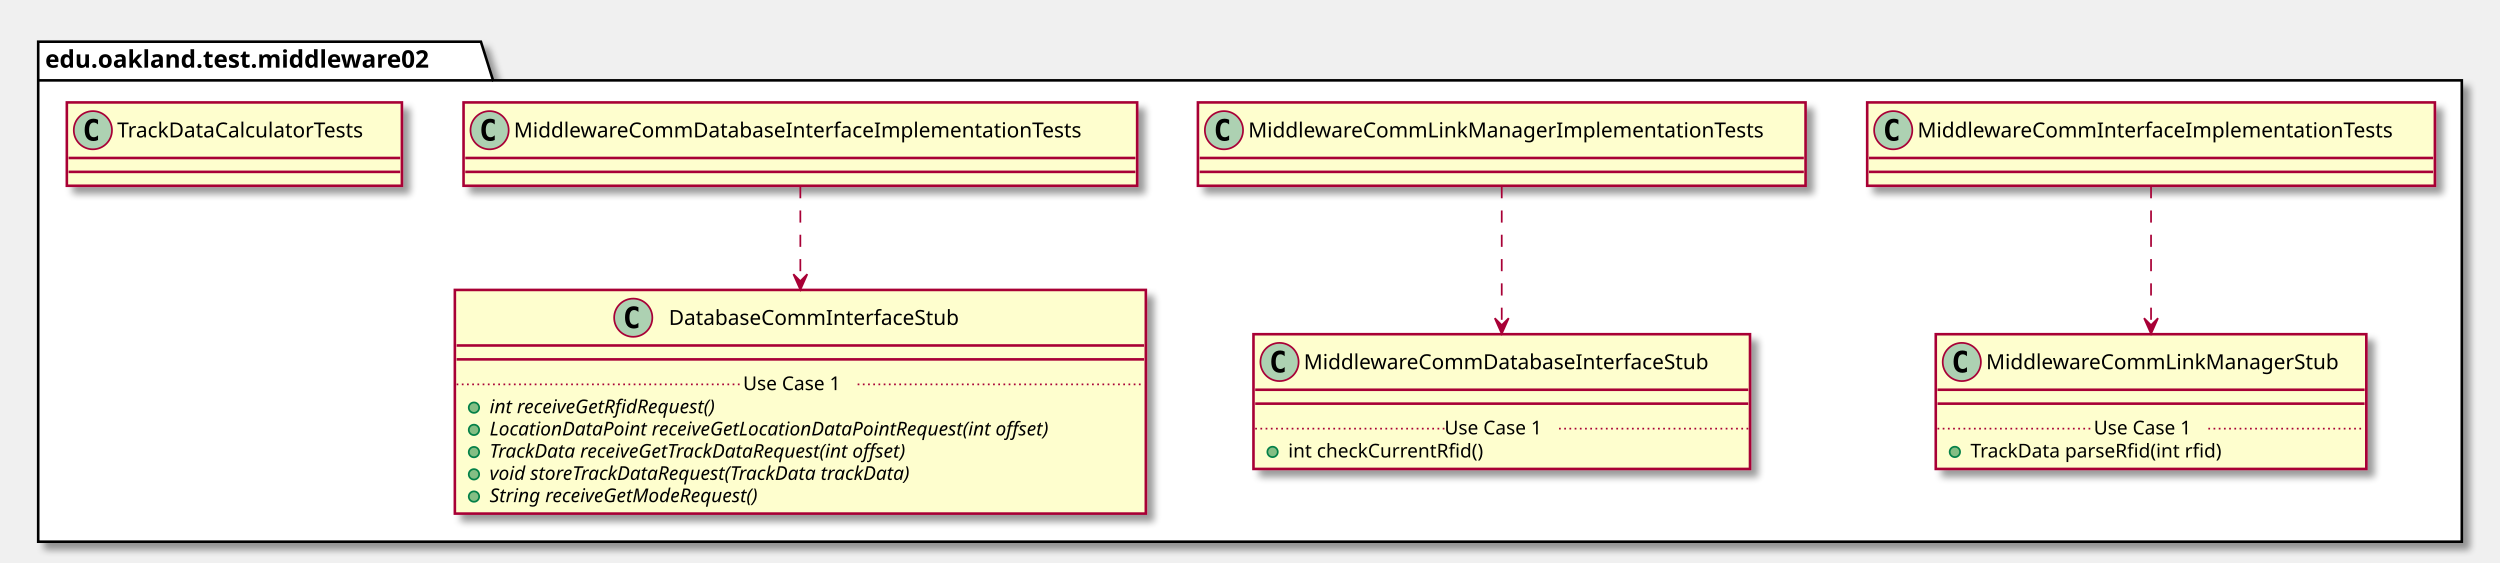
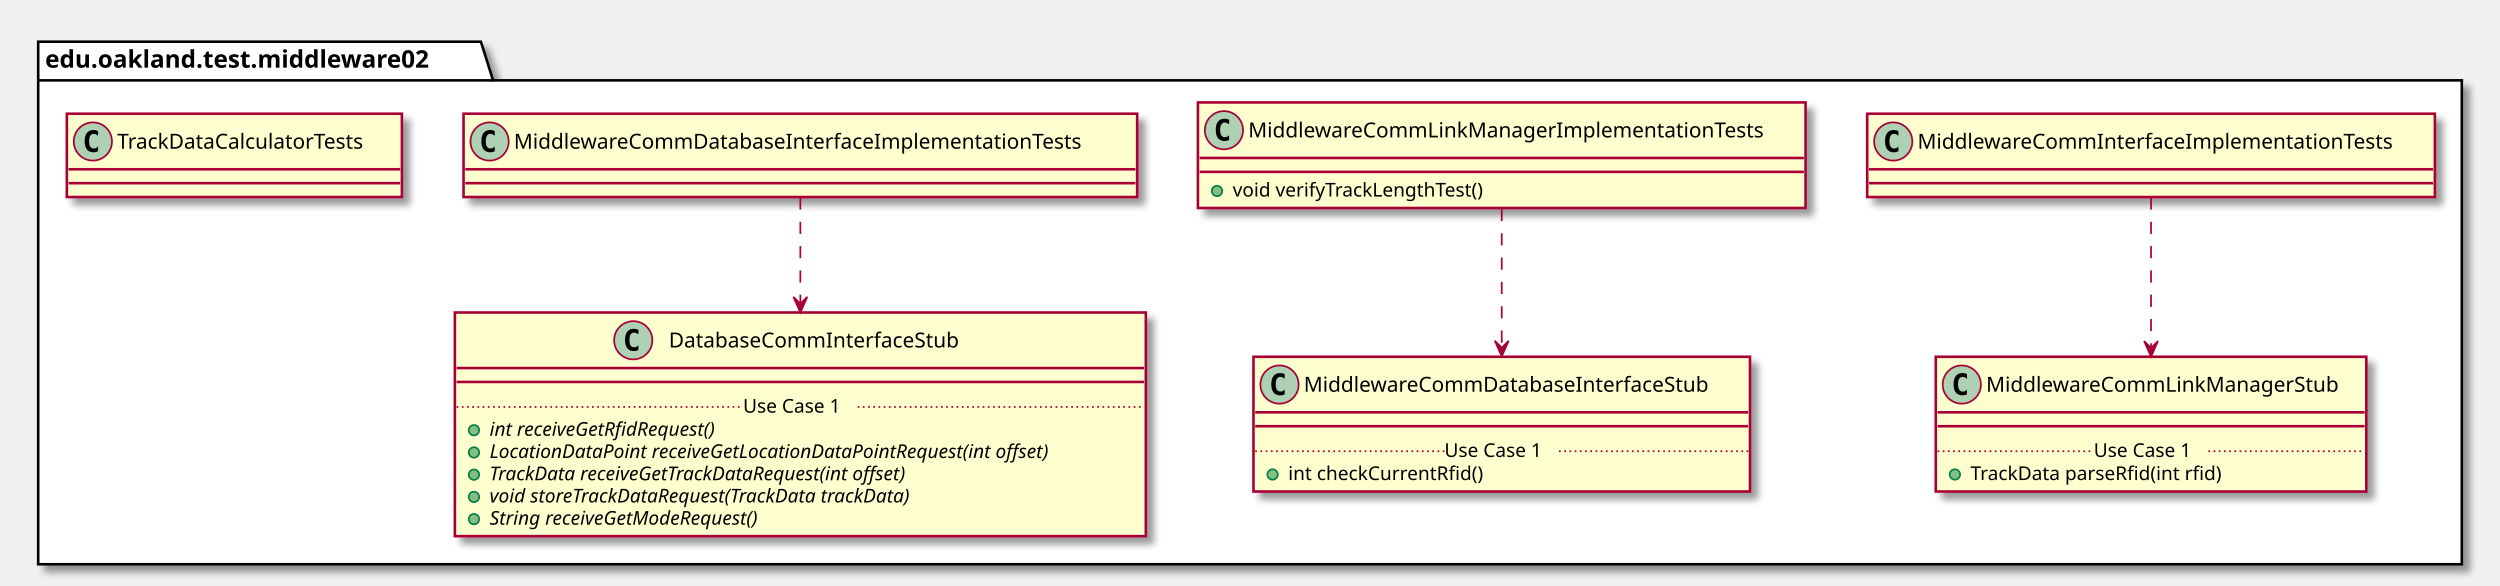
- <svg xmlns="http://www.w3.org/2000/svg" contentScriptType="application/ecmascript" contentStyleType="text/css" height="324px" preserveAspectRatio="none" style="width:1440px;height:324px;" version="1.1" viewBox="0 0 1440 324" width="1440px" zoomAndPan="magnify">
+ <svg xmlns="http://www.w3.org/2000/svg" contentScriptType="application/ecmascript" contentStyleType="text/css" height="337px" preserveAspectRatio="none" style="width:1440px;height:337px;" version="1.1" viewBox="0 0 1440 337" width="1440px" zoomAndPan="magnify">
  <defs>
-     <filter height="300%" id="fr3mve617rw9" width="300%" x="-1" y="-1">
+     <filter height="300%" id="fvmv36l5uo959" width="300%" x="-1" y="-1">
      <feGaussianBlur result="blurOut" stdDeviation="2.0" />
      <feColorMatrix in="blurOut" result="blurOut2" type="matrix" values="0 0 0 0 0 0 0 0 0 0 0 0 0 0 0 0 0 0 .4 0" />
      <feOffset dx="4.0" dy="4.0" in="blurOut2" result="blurOut3" />
      <feBlend in="SourceGraphic" in2="blurOut3" mode="normal" />
    </filter>
  </defs>
  <g>
-     <polygon fill="#FFFFFF" filter="url(#fr3mve617rw9)" points="22,24,277,24,284,46.297,1418,46.297,1418,312,22,312,22,24" style="stroke: #000000; stroke-width: 1.5;" />
+     <polygon fill="#FFFFFF" filter="url(#fvmv36l5uo959)" points="22,24,277,24,284,46.297,1418,46.297,1418,325,22,325,22,24" style="stroke: #000000; stroke-width: 1.5;" />
    <line style="stroke: #000000; stroke-width: 1.5;" x1="22" x2="284" y1="46.297" y2="46.297" />
    <text fill="#000000" font-family="sans-serif" font-size="14" font-weight="bold" lengthAdjust="spacingAndGlyphs" textLength="249" x="26" y="38.995">edu.oakland.test.middleware02</text>
-     <rect fill="#FEFECE" filter="url(#fr3mve617rw9)" height="48" id="MiddlewareCommInterfaceImplementationTests" style="stroke: #A80036; stroke-width: 1.5;" width="327" x="1075.5" y="59" />
-     <ellipse cx="1090.5" cy="75" fill="#ADD1B2" rx="11" ry="11" style="stroke: #A80036; stroke-width: 1.0;" />
-     <path d="M1093.469,80.641 Q1092.891,80.938 1092.25,81.078 Q1091.609,81.234 1090.906,81.234 Q1088.406,81.234 1087.078,79.594 Q1085.766,77.938 1085.766,74.812 Q1085.766,71.688 1087.078,70.031 Q1088.406,68.375 1090.906,68.375 Q1091.609,68.375 1092.25,68.531 Q1092.906,68.688 1093.469,68.984 L1093.469,71.703 Q1092.844,71.125 1092.25,70.859 Q1091.656,70.578 1091.031,70.578 Q1089.688,70.578 1089,71.656 Q1088.312,72.719 1088.312,74.812 Q1088.312,76.906 1089,77.984 Q1089.688,79.047 1091.031,79.047 Q1091.656,79.047 1092.25,78.781 Q1092.844,78.5 1093.469,77.922 L1093.469,80.641 Z " />
-     <text fill="#000000" font-family="sans-serif" font-size="12" lengthAdjust="spacingAndGlyphs" textLength="295" x="1104.5" y="79.154">MiddlewareCommInterfaceImplementationTests</text>
-     <line style="stroke: #A80036; stroke-width: 1.5;" x1="1076.5" x2="1401.5" y1="91" y2="91" />
-     <line style="stroke: #A80036; stroke-width: 1.5;" x1="1076.5" x2="1401.5" y1="99" y2="99" />
-     <rect fill="#FEFECE" filter="url(#fr3mve617rw9)" height="77.609" id="MiddlewareCommLinkManagerStub" style="stroke: #A80036; stroke-width: 1.5;" width="248" x="1115" y="192.5" />
-     <ellipse cx="1130" cy="208.5" fill="#ADD1B2" rx="11" ry="11" style="stroke: #A80036; stroke-width: 1.0;" />
-     <path d="M1132.969,214.141 Q1132.391,214.438 1131.75,214.578 Q1131.109,214.734 1130.406,214.734 Q1127.906,214.734 1126.578,213.094 Q1125.266,211.438 1125.266,208.312 Q1125.266,205.188 1126.578,203.531 Q1127.906,201.875 1130.406,201.875 Q1131.109,201.875 1131.75,202.031 Q1132.406,202.188 1132.969,202.484 L1132.969,205.203 Q1132.344,204.625 1131.75,204.359 Q1131.156,204.078 1130.531,204.078 Q1129.188,204.078 1128.5,205.156 Q1127.812,206.219 1127.812,208.312 Q1127.812,210.406 1128.5,211.484 Q1129.188,212.547 1130.531,212.547 Q1131.156,212.547 1131.75,212.281 Q1132.344,212 1132.969,211.422 L1132.969,214.141 Z " />
-     <text fill="#000000" font-family="sans-serif" font-size="12" lengthAdjust="spacingAndGlyphs" textLength="216" x="1144" y="212.654">MiddlewareCommLinkManagerStub</text>
-     <line style="stroke: #A80036; stroke-width: 1.5;" x1="1116" x2="1362" y1="224.5" y2="224.5" />
-     <line style="stroke: #A80036; stroke-width: 1.5;" x1="1116" x2="1362" y1="232.5" y2="232.5" />
-     <ellipse cx="1126" cy="260.305" fill="#84BE84" rx="3" ry="3" style="stroke: #038048; stroke-width: 1.0;" />
-     <text fill="#000000" font-family="sans-serif" font-size="11" lengthAdjust="spacingAndGlyphs" textLength="160" x="1135" y="263.515">TrackData parseRfid(int rfid)</text>
-     <line style="stroke: #A80036; stroke-width: 1.0; stroke-dasharray: 1.0,2.0;" x1="1116" x2="1206" y1="246.902" y2="246.902" />
-     <text fill="#000000" font-family="sans-serif" font-size="11" lengthAdjust="spacingAndGlyphs" textLength="66" x="1206" y="250.21">Use Case 1</text>
-     <line style="stroke: #A80036; stroke-width: 1.0; stroke-dasharray: 1.0,2.0;" x1="1272" x2="1362" y1="246.902" y2="246.902" />
-     <rect fill="#FEFECE" filter="url(#fr3mve617rw9)" height="48" id="MiddlewareCommLinkManagerImplementationTests" style="stroke: #A80036; stroke-width: 1.5;" width="350" x="690" y="59" />
+     <rect fill="#FEFECE" filter="url(#fvmv36l5uo959)" height="48" id="MiddlewareCommInterfaceImplementationTests" style="stroke: #A80036; stroke-width: 1.5;" width="327" x="1075.5" y="65.5" />
+     <ellipse cx="1090.5" cy="81.5" fill="#ADD1B2" rx="11" ry="11" style="stroke: #A80036; stroke-width: 1.0;" />
+     <path d="M1093.469,87.141 Q1092.891,87.438 1092.25,87.578 Q1091.609,87.734 1090.906,87.734 Q1088.406,87.734 1087.078,86.094 Q1085.766,84.438 1085.766,81.312 Q1085.766,78.188 1087.078,76.531 Q1088.406,74.875 1090.906,74.875 Q1091.609,74.875 1092.25,75.031 Q1092.906,75.188 1093.469,75.484 L1093.469,78.203 Q1092.844,77.625 1092.25,77.359 Q1091.656,77.078 1091.031,77.078 Q1089.688,77.078 1089,78.156 Q1088.312,79.219 1088.312,81.312 Q1088.312,83.406 1089,84.484 Q1089.688,85.547 1091.031,85.547 Q1091.656,85.547 1092.25,85.281 Q1092.844,85 1093.469,84.422 L1093.469,87.141 Z " />
+     <text fill="#000000" font-family="sans-serif" font-size="12" lengthAdjust="spacingAndGlyphs" textLength="295" x="1104.5" y="85.654">MiddlewareCommInterfaceImplementationTests</text>
+     <line style="stroke: #A80036; stroke-width: 1.5;" x1="1076.5" x2="1401.5" y1="97.5" y2="97.5" />
+     <line style="stroke: #A80036; stroke-width: 1.5;" x1="1076.5" x2="1401.5" y1="105.5" y2="105.5" />
+     <rect fill="#FEFECE" filter="url(#fvmv36l5uo959)" height="77.609" id="MiddlewareCommLinkManagerStub" style="stroke: #A80036; stroke-width: 1.5;" width="248" x="1115" y="205.5" />
+     <ellipse cx="1130" cy="221.5" fill="#ADD1B2" rx="11" ry="11" style="stroke: #A80036; stroke-width: 1.0;" />
+     <path d="M1132.969,227.141 Q1132.391,227.438 1131.75,227.578 Q1131.109,227.734 1130.406,227.734 Q1127.906,227.734 1126.578,226.094 Q1125.266,224.438 1125.266,221.312 Q1125.266,218.188 1126.578,216.531 Q1127.906,214.875 1130.406,214.875 Q1131.109,214.875 1131.75,215.031 Q1132.406,215.188 1132.969,215.484 L1132.969,218.203 Q1132.344,217.625 1131.75,217.359 Q1131.156,217.078 1130.531,217.078 Q1129.188,217.078 1128.5,218.156 Q1127.812,219.219 1127.812,221.312 Q1127.812,223.406 1128.5,224.484 Q1129.188,225.547 1130.531,225.547 Q1131.156,225.547 1131.75,225.281 Q1132.344,225 1132.969,224.422 L1132.969,227.141 Z " />
+     <text fill="#000000" font-family="sans-serif" font-size="12" lengthAdjust="spacingAndGlyphs" textLength="216" x="1144" y="225.654">MiddlewareCommLinkManagerStub</text>
+     <line style="stroke: #A80036; stroke-width: 1.5;" x1="1116" x2="1362" y1="237.5" y2="237.5" />
+     <line style="stroke: #A80036; stroke-width: 1.5;" x1="1116" x2="1362" y1="245.5" y2="245.5" />
+     <ellipse cx="1126" cy="273.305" fill="#84BE84" rx="3" ry="3" style="stroke: #038048; stroke-width: 1.0;" />
+     <text fill="#000000" font-family="sans-serif" font-size="11" lengthAdjust="spacingAndGlyphs" textLength="160" x="1135" y="276.515">TrackData parseRfid(int rfid)</text>
+     <line style="stroke: #A80036; stroke-width: 1.0; stroke-dasharray: 1.0,2.0;" x1="1116" x2="1206" y1="259.902" y2="259.902" />
+     <text fill="#000000" font-family="sans-serif" font-size="11" lengthAdjust="spacingAndGlyphs" textLength="66" x="1206" y="263.21">Use Case 1</text>
+     <line style="stroke: #A80036; stroke-width: 1.0; stroke-dasharray: 1.0,2.0;" x1="1272" x2="1362" y1="259.902" y2="259.902" />
+     <rect fill="#FEFECE" filter="url(#fvmv36l5uo959)" height="60.805" id="MiddlewareCommLinkManagerImplementationTests" style="stroke: #A80036; stroke-width: 1.5;" width="350" x="690" y="59" />
    <ellipse cx="705" cy="75" fill="#ADD1B2" rx="11" ry="11" style="stroke: #A80036; stroke-width: 1.0;" />
    <path d="M707.969,80.641 Q707.391,80.938 706.75,81.078 Q706.109,81.234 705.406,81.234 Q702.906,81.234 701.578,79.594 Q700.266,77.938 700.266,74.812 Q700.266,71.688 701.578,70.031 Q702.906,68.375 705.406,68.375 Q706.109,68.375 706.75,68.531 Q707.406,68.688 707.969,68.984 L707.969,71.703 Q707.344,71.125 706.75,70.859 Q706.156,70.578 705.531,70.578 Q704.188,70.578 703.5,71.656 Q702.812,72.719 702.812,74.812 Q702.812,76.906 703.5,77.984 Q704.188,79.047 705.531,79.047 Q706.156,79.047 706.75,78.781 Q707.344,78.5 707.969,77.922 L707.969,80.641 Z " />
    <text fill="#000000" font-family="sans-serif" font-size="12" lengthAdjust="spacingAndGlyphs" textLength="318" x="719" y="79.154">MiddlewareCommLinkManagerImplementationTests</text>
    <line style="stroke: #A80036; stroke-width: 1.5;" x1="691" x2="1039" y1="91" y2="91" />
    <line style="stroke: #A80036; stroke-width: 1.5;" x1="691" x2="1039" y1="99" y2="99" />
-     <rect fill="#FEFECE" filter="url(#fr3mve617rw9)" height="77.609" id="MiddlewareCommDatabaseInterfaceStub" style="stroke: #A80036; stroke-width: 1.5;" width="286" x="722" y="192.5" />
-     <ellipse cx="737" cy="208.5" fill="#ADD1B2" rx="11" ry="11" style="stroke: #A80036; stroke-width: 1.0;" />
-     <path d="M739.969,214.141 Q739.391,214.438 738.75,214.578 Q738.109,214.734 737.406,214.734 Q734.906,214.734 733.578,213.094 Q732.266,211.438 732.266,208.312 Q732.266,205.188 733.578,203.531 Q734.906,201.875 737.406,201.875 Q738.109,201.875 738.75,202.031 Q739.406,202.188 739.969,202.484 L739.969,205.203 Q739.344,204.625 738.75,204.359 Q738.156,204.078 737.531,204.078 Q736.188,204.078 735.5,205.156 Q734.812,206.219 734.812,208.312 Q734.812,210.406 735.5,211.484 Q736.188,212.547 737.531,212.547 Q738.156,212.547 738.75,212.281 Q739.344,212 739.969,211.422 L739.969,214.141 Z " />
-     <text fill="#000000" font-family="sans-serif" font-size="12" lengthAdjust="spacingAndGlyphs" textLength="254" x="751" y="212.654">MiddlewareCommDatabaseInterfaceStub</text>
-     <line style="stroke: #A80036; stroke-width: 1.5;" x1="723" x2="1007" y1="224.5" y2="224.5" />
-     <line style="stroke: #A80036; stroke-width: 1.5;" x1="723" x2="1007" y1="232.5" y2="232.5" />
-     <ellipse cx="733" cy="260.305" fill="#84BE84" rx="3" ry="3" style="stroke: #038048; stroke-width: 1.0;" />
-     <text fill="#000000" font-family="sans-serif" font-size="11" lengthAdjust="spacingAndGlyphs" textLength="122" x="742" y="263.515">int checkCurrentRfid()</text>
-     <line style="stroke: #A80036; stroke-width: 1.0; stroke-dasharray: 1.0,2.0;" x1="723" x2="832" y1="246.902" y2="246.902" />
-     <text fill="#000000" font-family="sans-serif" font-size="11" lengthAdjust="spacingAndGlyphs" textLength="66" x="832" y="250.21">Use Case 1</text>
-     <line style="stroke: #A80036; stroke-width: 1.0; stroke-dasharray: 1.0,2.0;" x1="898" x2="1007" y1="246.902" y2="246.902" />
-     <rect fill="#FEFECE" filter="url(#fr3mve617rw9)" height="48" id="MiddlewareCommDatabaseInterfaceImplementationTests" style="stroke: #A80036; stroke-width: 1.5;" width="388" x="267" y="59" />
-     <ellipse cx="282" cy="75" fill="#ADD1B2" rx="11" ry="11" style="stroke: #A80036; stroke-width: 1.0;" />
-     <path d="M284.969,80.641 Q284.391,80.938 283.75,81.078 Q283.109,81.234 282.406,81.234 Q279.906,81.234 278.578,79.594 Q277.266,77.938 277.266,74.812 Q277.266,71.688 278.578,70.031 Q279.906,68.375 282.406,68.375 Q283.109,68.375 283.75,68.531 Q284.406,68.688 284.969,68.984 L284.969,71.703 Q284.344,71.125 283.75,70.859 Q283.156,70.578 282.531,70.578 Q281.188,70.578 280.5,71.656 Q279.812,72.719 279.812,74.812 Q279.812,76.906 280.5,77.984 Q281.188,79.047 282.531,79.047 Q283.156,79.047 283.75,78.781 Q284.344,78.5 284.969,77.922 L284.969,80.641 Z " />
-     <text fill="#000000" font-family="sans-serif" font-size="12" lengthAdjust="spacingAndGlyphs" textLength="356" x="296" y="79.154">MiddlewareCommDatabaseInterfaceImplementationTests</text>
-     <line style="stroke: #A80036; stroke-width: 1.5;" x1="268" x2="654" y1="91" y2="91" />
-     <line style="stroke: #A80036; stroke-width: 1.5;" x1="268" x2="654" y1="99" y2="99" />
-     <rect fill="#FEFECE" filter="url(#fr3mve617rw9)" height="128.828" id="DatabaseCommInterfaceStub" style="stroke: #A80036; stroke-width: 1.5;" width="398" x="262" y="167" />
-     <ellipse cx="364.75" cy="183" fill="#ADD1B2" rx="11" ry="11" style="stroke: #A80036; stroke-width: 1.0;" />
-     <path d="M367.719,188.641 Q367.141,188.938 366.5,189.078 Q365.859,189.234 365.156,189.234 Q362.656,189.234 361.328,187.594 Q360.016,185.938 360.016,182.812 Q360.016,179.688 361.328,178.031 Q362.656,176.375 365.156,176.375 Q365.859,176.375 366.5,176.531 Q367.156,176.688 367.719,176.984 L367.719,179.703 Q367.094,179.125 366.5,178.859 Q365.906,178.578 365.281,178.578 Q363.938,178.578 363.25,179.656 Q362.562,180.719 362.562,182.812 Q362.562,184.906 363.25,185.984 Q363.938,187.047 365.281,187.047 Q365.906,187.047 366.5,186.781 Q367.094,186.5 367.719,185.922 L367.719,188.641 Z " />
-     <text fill="#000000" font-family="sans-serif" font-size="12" lengthAdjust="spacingAndGlyphs" textLength="184" x="385.25" y="187.154">DatabaseCommInterfaceStub</text>
-     <line style="stroke: #A80036; stroke-width: 1.5;" x1="263" x2="659" y1="199" y2="199" />
-     <line style="stroke: #A80036; stroke-width: 1.5;" x1="263" x2="659" y1="207" y2="207" />
-     <ellipse cx="273" cy="234.805" fill="#84BE84" rx="3" ry="3" style="stroke: #038048; stroke-width: 1.0;" />
-     <text fill="#000000" font-family="sans-serif" font-size="11" font-style="italic" lengthAdjust="spacingAndGlyphs" textLength="156" x="282" y="238.015">int receiveGetRfidRequest()</text>
-     <ellipse cx="273" cy="247.609" fill="#84BE84" rx="3" ry="3" style="stroke: #038048; stroke-width: 1.0;" />
-     <text fill="#000000" font-family="sans-serif" font-size="11" font-style="italic" lengthAdjust="spacingAndGlyphs" textLength="372" x="282" y="250.82">LocationDataPoint receiveGetLocationDataPointRequest(int offset)</text>
-     <ellipse cx="273" cy="260.414" fill="#84BE84" rx="3" ry="3" style="stroke: #038048; stroke-width: 1.0;" />
-     <text fill="#000000" font-family="sans-serif" font-size="11" font-style="italic" lengthAdjust="spacingAndGlyphs" textLength="284" x="282" y="263.625">TrackData receiveGetTrackDataRequest(int offset)</text>
-     <ellipse cx="273" cy="273.219" fill="#84BE84" rx="3" ry="3" style="stroke: #038048; stroke-width: 1.0;" />
-     <text fill="#000000" font-family="sans-serif" font-size="11" font-style="italic" lengthAdjust="spacingAndGlyphs" textLength="283" x="282" y="276.429">void storeTrackDataRequest(TrackData trackData)</text>
-     <ellipse cx="273" cy="286.023" fill="#84BE84" rx="3" ry="3" style="stroke: #038048; stroke-width: 1.0;" />
-     <text fill="#000000" font-family="sans-serif" font-size="11" font-style="italic" lengthAdjust="spacingAndGlyphs" textLength="183" x="282" y="289.234">String receiveGetModeRequest()</text>
-     <line style="stroke: #A80036; stroke-width: 1.0; stroke-dasharray: 1.0,2.0;" x1="263" x2="428" y1="221.402" y2="221.402" />
-     <text fill="#000000" font-family="sans-serif" font-size="11" lengthAdjust="spacingAndGlyphs" textLength="66" x="428" y="224.71">Use Case 1</text>
-     <line style="stroke: #A80036; stroke-width: 1.0; stroke-dasharray: 1.0,2.0;" x1="494" x2="659" y1="221.402" y2="221.402" />
-     <rect fill="#FEFECE" filter="url(#fr3mve617rw9)" height="48" id="TrackDataCalculatorTests" style="stroke: #A80036; stroke-width: 1.5;" width="193" x="38.5" y="59" />
-     <ellipse cx="53.5" cy="75" fill="#ADD1B2" rx="11" ry="11" style="stroke: #A80036; stroke-width: 1.0;" />
-     <path d="M56.469,80.641 Q55.891,80.938 55.25,81.078 Q54.609,81.234 53.906,81.234 Q51.406,81.234 50.078,79.594 Q48.766,77.938 48.766,74.812 Q48.766,71.688 50.078,70.031 Q51.406,68.375 53.906,68.375 Q54.609,68.375 55.25,68.531 Q55.906,68.688 56.469,68.984 L56.469,71.703 Q55.844,71.125 55.25,70.859 Q54.656,70.578 54.031,70.578 Q52.688,70.578 52,71.656 Q51.312,72.719 51.312,74.812 Q51.312,76.906 52,77.984 Q52.688,79.047 54.031,79.047 Q54.656,79.047 55.25,78.781 Q55.844,78.5 56.469,77.922 L56.469,80.641 Z " />
-     <text fill="#000000" font-family="sans-serif" font-size="12" lengthAdjust="spacingAndGlyphs" textLength="161" x="67.5" y="79.154">TrackDataCalculatorTests</text>
-     <line style="stroke: #A80036; stroke-width: 1.5;" x1="39.5" x2="230.5" y1="91" y2="91" />
-     <line style="stroke: #A80036; stroke-width: 1.5;" x1="39.5" x2="230.5" y1="99" y2="99" />
-     <path d="M1239,107.21 C1239,128.62 1239,160.95 1239,187.13 " fill="none" id="MiddlewareCommInterfaceImplementationTests-&gt;MiddlewareCommLinkManagerStub" style="stroke: #A80036; stroke-width: 1.0; stroke-dasharray: 7.0,7.0;" />
-     <polygon fill="#A80036" points="1239,192.28,1243,183.28,1239,187.28,1235,183.28,1239,192.28" style="stroke: #A80036; stroke-width: 1.0;" />
-     <path d="M865,107.21 C865,128.62 865,160.95 865,187.13 " fill="none" id="MiddlewareCommLinkManagerImplementationTests-&gt;MiddlewareCommDatabaseInterfaceStub" style="stroke: #A80036; stroke-width: 1.0; stroke-dasharray: 7.0,7.0;" />
-     <polygon fill="#A80036" points="865,192.28,869,183.28,865,187.28,861,183.28,865,192.28" style="stroke: #A80036; stroke-width: 1.0;" />
-     <path d="M461,107.21 C461,122.03 461,142.07 461,161.68 " fill="none" id="MiddlewareCommDatabaseInterfaceImplementationTests-&gt;DatabaseCommInterfaceStub" style="stroke: #A80036; stroke-width: 1.0; stroke-dasharray: 7.0,7.0;" />
-     <polygon fill="#A80036" points="461,166.93,465,157.93,461,161.93,457,157.93,461,166.93" style="stroke: #A80036; stroke-width: 1.0;" />
+     <ellipse cx="701" cy="110" fill="#84BE84" rx="3" ry="3" style="stroke: #038048; stroke-width: 1.0;" />
+     <text fill="#000000" font-family="sans-serif" font-size="11" lengthAdjust="spacingAndGlyphs" textLength="160" x="710" y="113.21">void verifyTrackLengthTest()</text>
+     <rect fill="#FEFECE" filter="url(#fvmv36l5uo959)" height="77.609" id="MiddlewareCommDatabaseInterfaceStub" style="stroke: #A80036; stroke-width: 1.5;" width="286" x="722" y="205.5" />
+     <ellipse cx="737" cy="221.5" fill="#ADD1B2" rx="11" ry="11" style="stroke: #A80036; stroke-width: 1.0;" />
+     <path d="M739.969,227.141 Q739.391,227.438 738.75,227.578 Q738.109,227.734 737.406,227.734 Q734.906,227.734 733.578,226.094 Q732.266,224.438 732.266,221.312 Q732.266,218.188 733.578,216.531 Q734.906,214.875 737.406,214.875 Q738.109,214.875 738.75,215.031 Q739.406,215.188 739.969,215.484 L739.969,218.203 Q739.344,217.625 738.75,217.359 Q738.156,217.078 737.531,217.078 Q736.188,217.078 735.5,218.156 Q734.812,219.219 734.812,221.312 Q734.812,223.406 735.5,224.484 Q736.188,225.547 737.531,225.547 Q738.156,225.547 738.75,225.281 Q739.344,225 739.969,224.422 L739.969,227.141 Z " />
+     <text fill="#000000" font-family="sans-serif" font-size="12" lengthAdjust="spacingAndGlyphs" textLength="254" x="751" y="225.654">MiddlewareCommDatabaseInterfaceStub</text>
+     <line style="stroke: #A80036; stroke-width: 1.5;" x1="723" x2="1007" y1="237.5" y2="237.5" />
+     <line style="stroke: #A80036; stroke-width: 1.5;" x1="723" x2="1007" y1="245.5" y2="245.5" />
+     <ellipse cx="733" cy="273.305" fill="#84BE84" rx="3" ry="3" style="stroke: #038048; stroke-width: 1.0;" />
+     <text fill="#000000" font-family="sans-serif" font-size="11" lengthAdjust="spacingAndGlyphs" textLength="122" x="742" y="276.515">int checkCurrentRfid()</text>
+     <line style="stroke: #A80036; stroke-width: 1.0; stroke-dasharray: 1.0,2.0;" x1="723" x2="832" y1="259.902" y2="259.902" />
+     <text fill="#000000" font-family="sans-serif" font-size="11" lengthAdjust="spacingAndGlyphs" textLength="66" x="832" y="263.21">Use Case 1</text>
+     <line style="stroke: #A80036; stroke-width: 1.0; stroke-dasharray: 1.0,2.0;" x1="898" x2="1007" y1="259.902" y2="259.902" />
+     <rect fill="#FEFECE" filter="url(#fvmv36l5uo959)" height="48" id="MiddlewareCommDatabaseInterfaceImplementationTests" style="stroke: #A80036; stroke-width: 1.5;" width="388" x="267" y="65.5" />
+     <ellipse cx="282" cy="81.5" fill="#ADD1B2" rx="11" ry="11" style="stroke: #A80036; stroke-width: 1.0;" />
+     <path d="M284.969,87.141 Q284.391,87.438 283.75,87.578 Q283.109,87.734 282.406,87.734 Q279.906,87.734 278.578,86.094 Q277.266,84.438 277.266,81.312 Q277.266,78.188 278.578,76.531 Q279.906,74.875 282.406,74.875 Q283.109,74.875 283.75,75.031 Q284.406,75.188 284.969,75.484 L284.969,78.203 Q284.344,77.625 283.75,77.359 Q283.156,77.078 282.531,77.078 Q281.188,77.078 280.5,78.156 Q279.812,79.219 279.812,81.312 Q279.812,83.406 280.5,84.484 Q281.188,85.547 282.531,85.547 Q283.156,85.547 283.75,85.281 Q284.344,85 284.969,84.422 L284.969,87.141 Z " />
+     <text fill="#000000" font-family="sans-serif" font-size="12" lengthAdjust="spacingAndGlyphs" textLength="356" x="296" y="85.654">MiddlewareCommDatabaseInterfaceImplementationTests</text>
+     <line style="stroke: #A80036; stroke-width: 1.5;" x1="268" x2="654" y1="97.5" y2="97.5" />
+     <line style="stroke: #A80036; stroke-width: 1.5;" x1="268" x2="654" y1="105.5" y2="105.5" />
+     <rect fill="#FEFECE" filter="url(#fvmv36l5uo959)" height="128.828" id="DatabaseCommInterfaceStub" style="stroke: #A80036; stroke-width: 1.5;" width="398" x="262" y="180" />
+     <ellipse cx="364.75" cy="196" fill="#ADD1B2" rx="11" ry="11" style="stroke: #A80036; stroke-width: 1.0;" />
+     <path d="M367.719,201.641 Q367.141,201.938 366.5,202.078 Q365.859,202.234 365.156,202.234 Q362.656,202.234 361.328,200.594 Q360.016,198.938 360.016,195.812 Q360.016,192.688 361.328,191.031 Q362.656,189.375 365.156,189.375 Q365.859,189.375 366.5,189.531 Q367.156,189.688 367.719,189.984 L367.719,192.703 Q367.094,192.125 366.5,191.859 Q365.906,191.578 365.281,191.578 Q363.938,191.578 363.25,192.656 Q362.562,193.719 362.562,195.812 Q362.562,197.906 363.25,198.984 Q363.938,200.047 365.281,200.047 Q365.906,200.047 366.5,199.781 Q367.094,199.5 367.719,198.922 L367.719,201.641 Z " />
+     <text fill="#000000" font-family="sans-serif" font-size="12" lengthAdjust="spacingAndGlyphs" textLength="184" x="385.25" y="200.154">DatabaseCommInterfaceStub</text>
+     <line style="stroke: #A80036; stroke-width: 1.5;" x1="263" x2="659" y1="212" y2="212" />
+     <line style="stroke: #A80036; stroke-width: 1.5;" x1="263" x2="659" y1="220" y2="220" />
+     <ellipse cx="273" cy="247.805" fill="#84BE84" rx="3" ry="3" style="stroke: #038048; stroke-width: 1.0;" />
+     <text fill="#000000" font-family="sans-serif" font-size="11" font-style="italic" lengthAdjust="spacingAndGlyphs" textLength="156" x="282" y="251.015">int receiveGetRfidRequest()</text>
+     <ellipse cx="273" cy="260.609" fill="#84BE84" rx="3" ry="3" style="stroke: #038048; stroke-width: 1.0;" />
+     <text fill="#000000" font-family="sans-serif" font-size="11" font-style="italic" lengthAdjust="spacingAndGlyphs" textLength="372" x="282" y="263.82">LocationDataPoint receiveGetLocationDataPointRequest(int offset)</text>
+     <ellipse cx="273" cy="273.414" fill="#84BE84" rx="3" ry="3" style="stroke: #038048; stroke-width: 1.0;" />
+     <text fill="#000000" font-family="sans-serif" font-size="11" font-style="italic" lengthAdjust="spacingAndGlyphs" textLength="284" x="282" y="276.625">TrackData receiveGetTrackDataRequest(int offset)</text>
+     <ellipse cx="273" cy="286.219" fill="#84BE84" rx="3" ry="3" style="stroke: #038048; stroke-width: 1.0;" />
+     <text fill="#000000" font-family="sans-serif" font-size="11" font-style="italic" lengthAdjust="spacingAndGlyphs" textLength="283" x="282" y="289.429">void storeTrackDataRequest(TrackData trackData)</text>
+     <ellipse cx="273" cy="299.023" fill="#84BE84" rx="3" ry="3" style="stroke: #038048; stroke-width: 1.0;" />
+     <text fill="#000000" font-family="sans-serif" font-size="11" font-style="italic" lengthAdjust="spacingAndGlyphs" textLength="183" x="282" y="302.234">String receiveGetModeRequest()</text>
+     <line style="stroke: #A80036; stroke-width: 1.0; stroke-dasharray: 1.0,2.0;" x1="263" x2="428" y1="234.402" y2="234.402" />
+     <text fill="#000000" font-family="sans-serif" font-size="11" lengthAdjust="spacingAndGlyphs" textLength="66" x="428" y="237.71">Use Case 1</text>
+     <line style="stroke: #A80036; stroke-width: 1.0; stroke-dasharray: 1.0,2.0;" x1="494" x2="659" y1="234.402" y2="234.402" />
+     <rect fill="#FEFECE" filter="url(#fvmv36l5uo959)" height="48" id="TrackDataCalculatorTests" style="stroke: #A80036; stroke-width: 1.5;" width="193" x="38.5" y="65.5" />
+     <ellipse cx="53.5" cy="81.5" fill="#ADD1B2" rx="11" ry="11" style="stroke: #A80036; stroke-width: 1.0;" />
+     <path d="M56.469,87.141 Q55.891,87.438 55.25,87.578 Q54.609,87.734 53.906,87.734 Q51.406,87.734 50.078,86.094 Q48.766,84.438 48.766,81.312 Q48.766,78.188 50.078,76.531 Q51.406,74.875 53.906,74.875 Q54.609,74.875 55.25,75.031 Q55.906,75.188 56.469,75.484 L56.469,78.203 Q55.844,77.625 55.25,77.359 Q54.656,77.078 54.031,77.078 Q52.688,77.078 52,78.156 Q51.312,79.219 51.312,81.312 Q51.312,83.406 52,84.484 Q52.688,85.547 54.031,85.547 Q54.656,85.547 55.25,85.281 Q55.844,85 56.469,84.422 L56.469,87.141 Z " />
+     <text fill="#000000" font-family="sans-serif" font-size="12" lengthAdjust="spacingAndGlyphs" textLength="161" x="67.5" y="85.654">TrackDataCalculatorTests</text>
+     <line style="stroke: #A80036; stroke-width: 1.5;" x1="39.5" x2="230.5" y1="97.5" y2="97.5" />
+     <line style="stroke: #A80036; stroke-width: 1.5;" x1="39.5" x2="230.5" y1="105.5" y2="105.5" />
+     <path d="M1239,113.74 C1239,136.64 1239,172.18 1239,200.28 " fill="none" id="MiddlewareCommInterfaceImplementationTests-&gt;MiddlewareCommLinkManagerStub" style="stroke: #A80036; stroke-width: 1.0; stroke-dasharray: 7.0,7.0;" />
+     <polygon fill="#A80036" points="1239,205.44,1243,196.44,1239,200.44,1235,196.44,1239,205.44" style="stroke: #A80036; stroke-width: 1.0;" />
+     <path d="M865,120.36 C865,143.11 865,174.75 865,200.26 " fill="none" id="MiddlewareCommLinkManagerImplementationTests-&gt;MiddlewareCommDatabaseInterfaceStub" style="stroke: #A80036; stroke-width: 1.0; stroke-dasharray: 7.0,7.0;" />
+     <polygon fill="#A80036" points="865,205.28,869,196.28,865,200.28,861,196.28,865,205.28" style="stroke: #A80036; stroke-width: 1.0;" />
+     <path d="M461,113.74 C461,130.07 461,152.82 461,174.73 " fill="none" id="MiddlewareCommDatabaseInterfaceImplementationTests-&gt;DatabaseCommInterfaceStub" style="stroke: #A80036; stroke-width: 1.0; stroke-dasharray: 7.0,7.0;" />
+     <polygon fill="#A80036" points="461,179.98,465,170.98,461,174.98,457,170.98,461,179.98" style="stroke: #A80036; stroke-width: 1.0;" />
  </g>
</svg>
